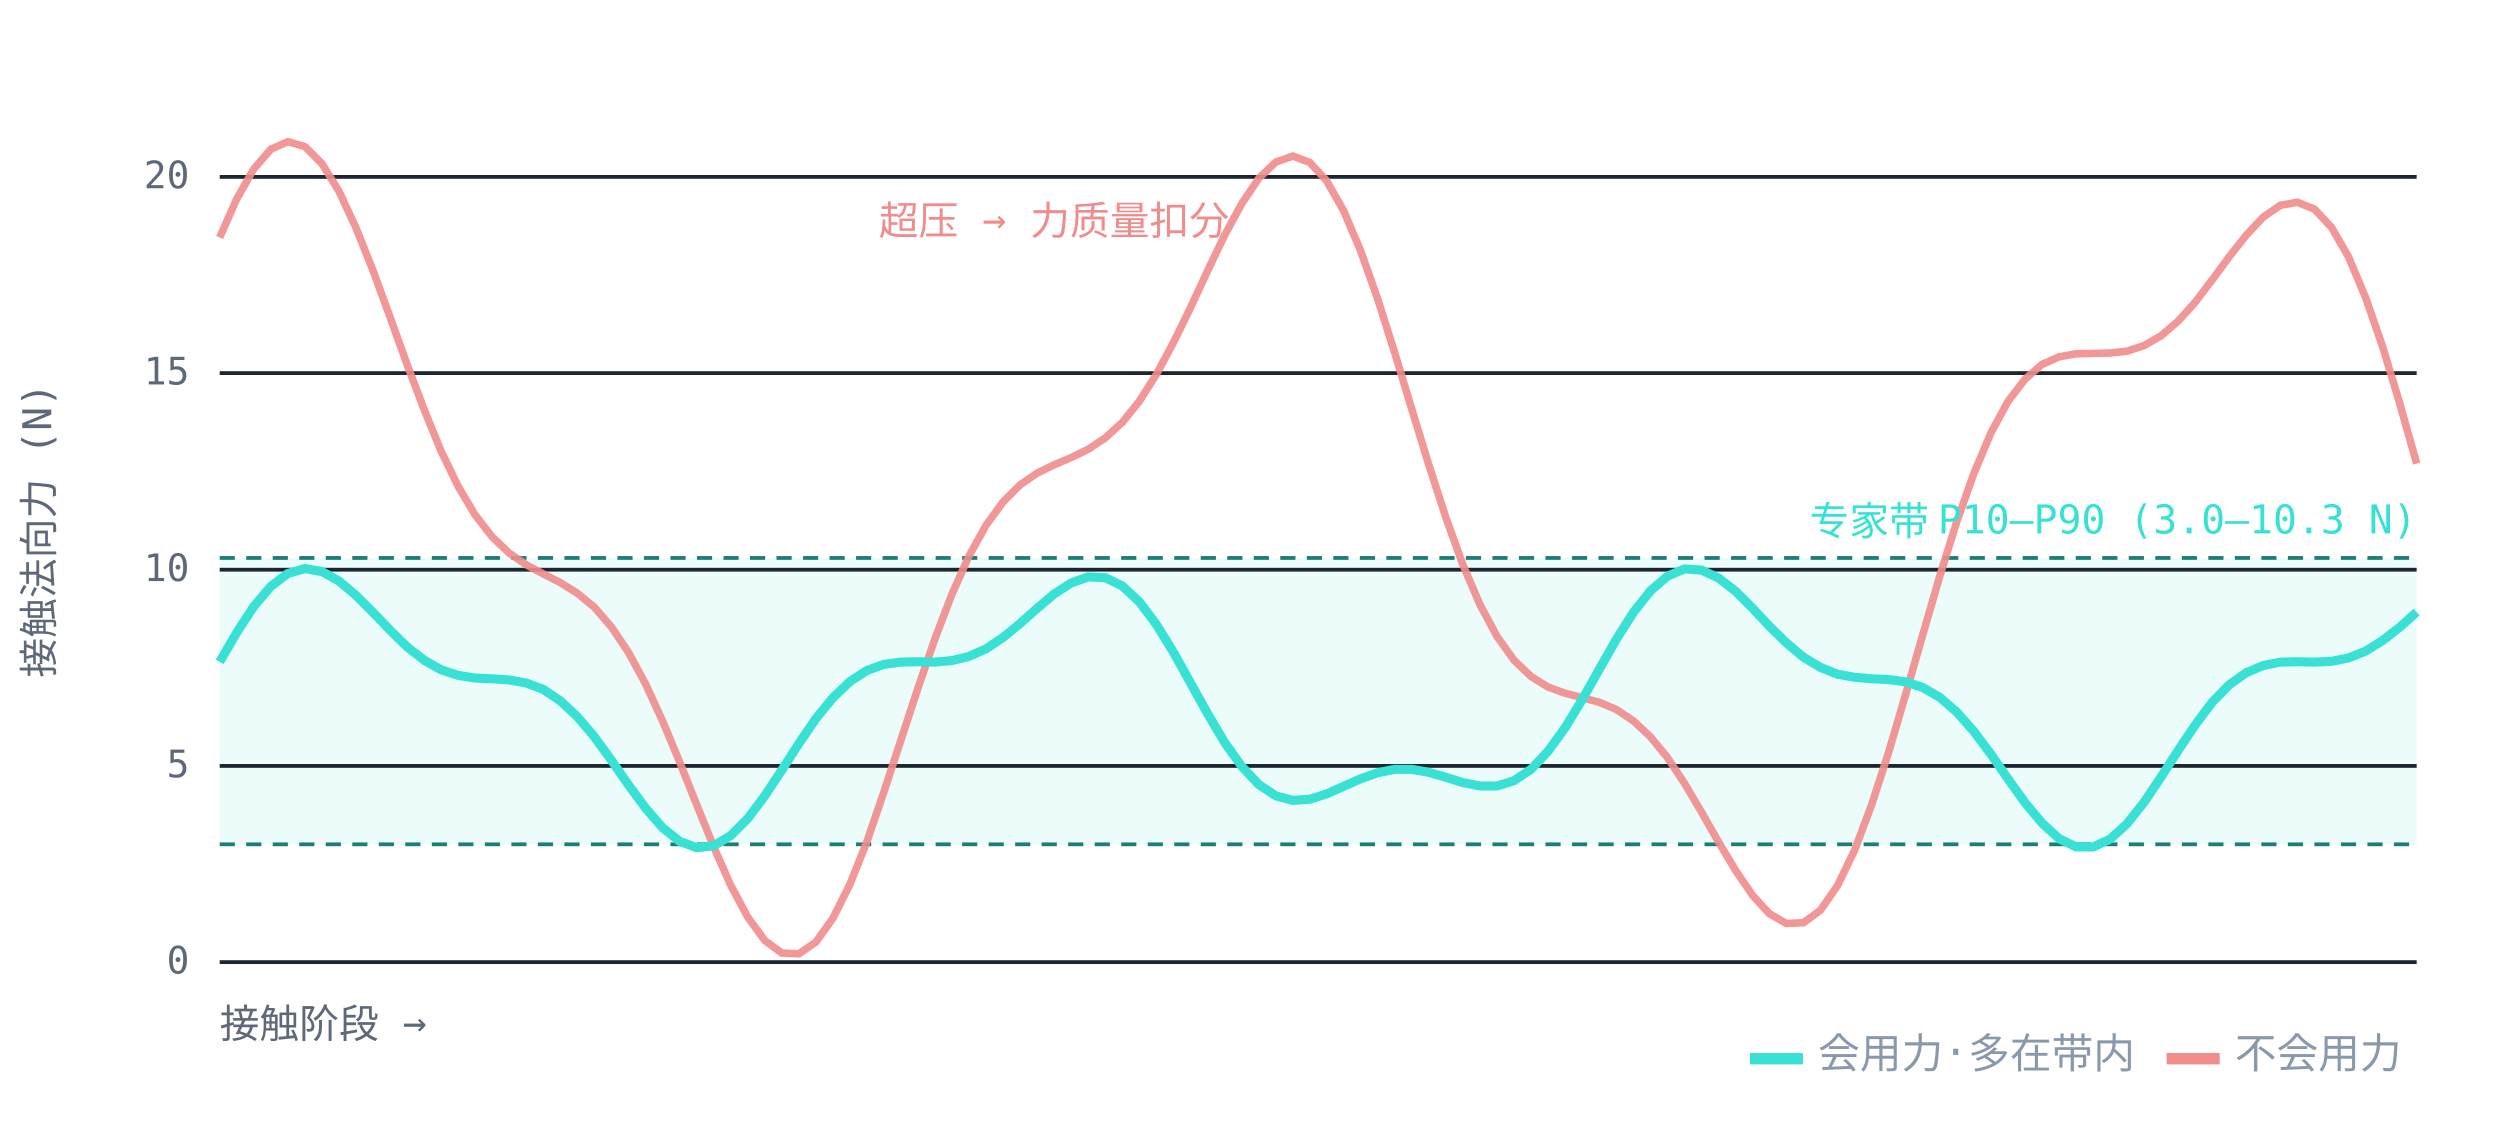
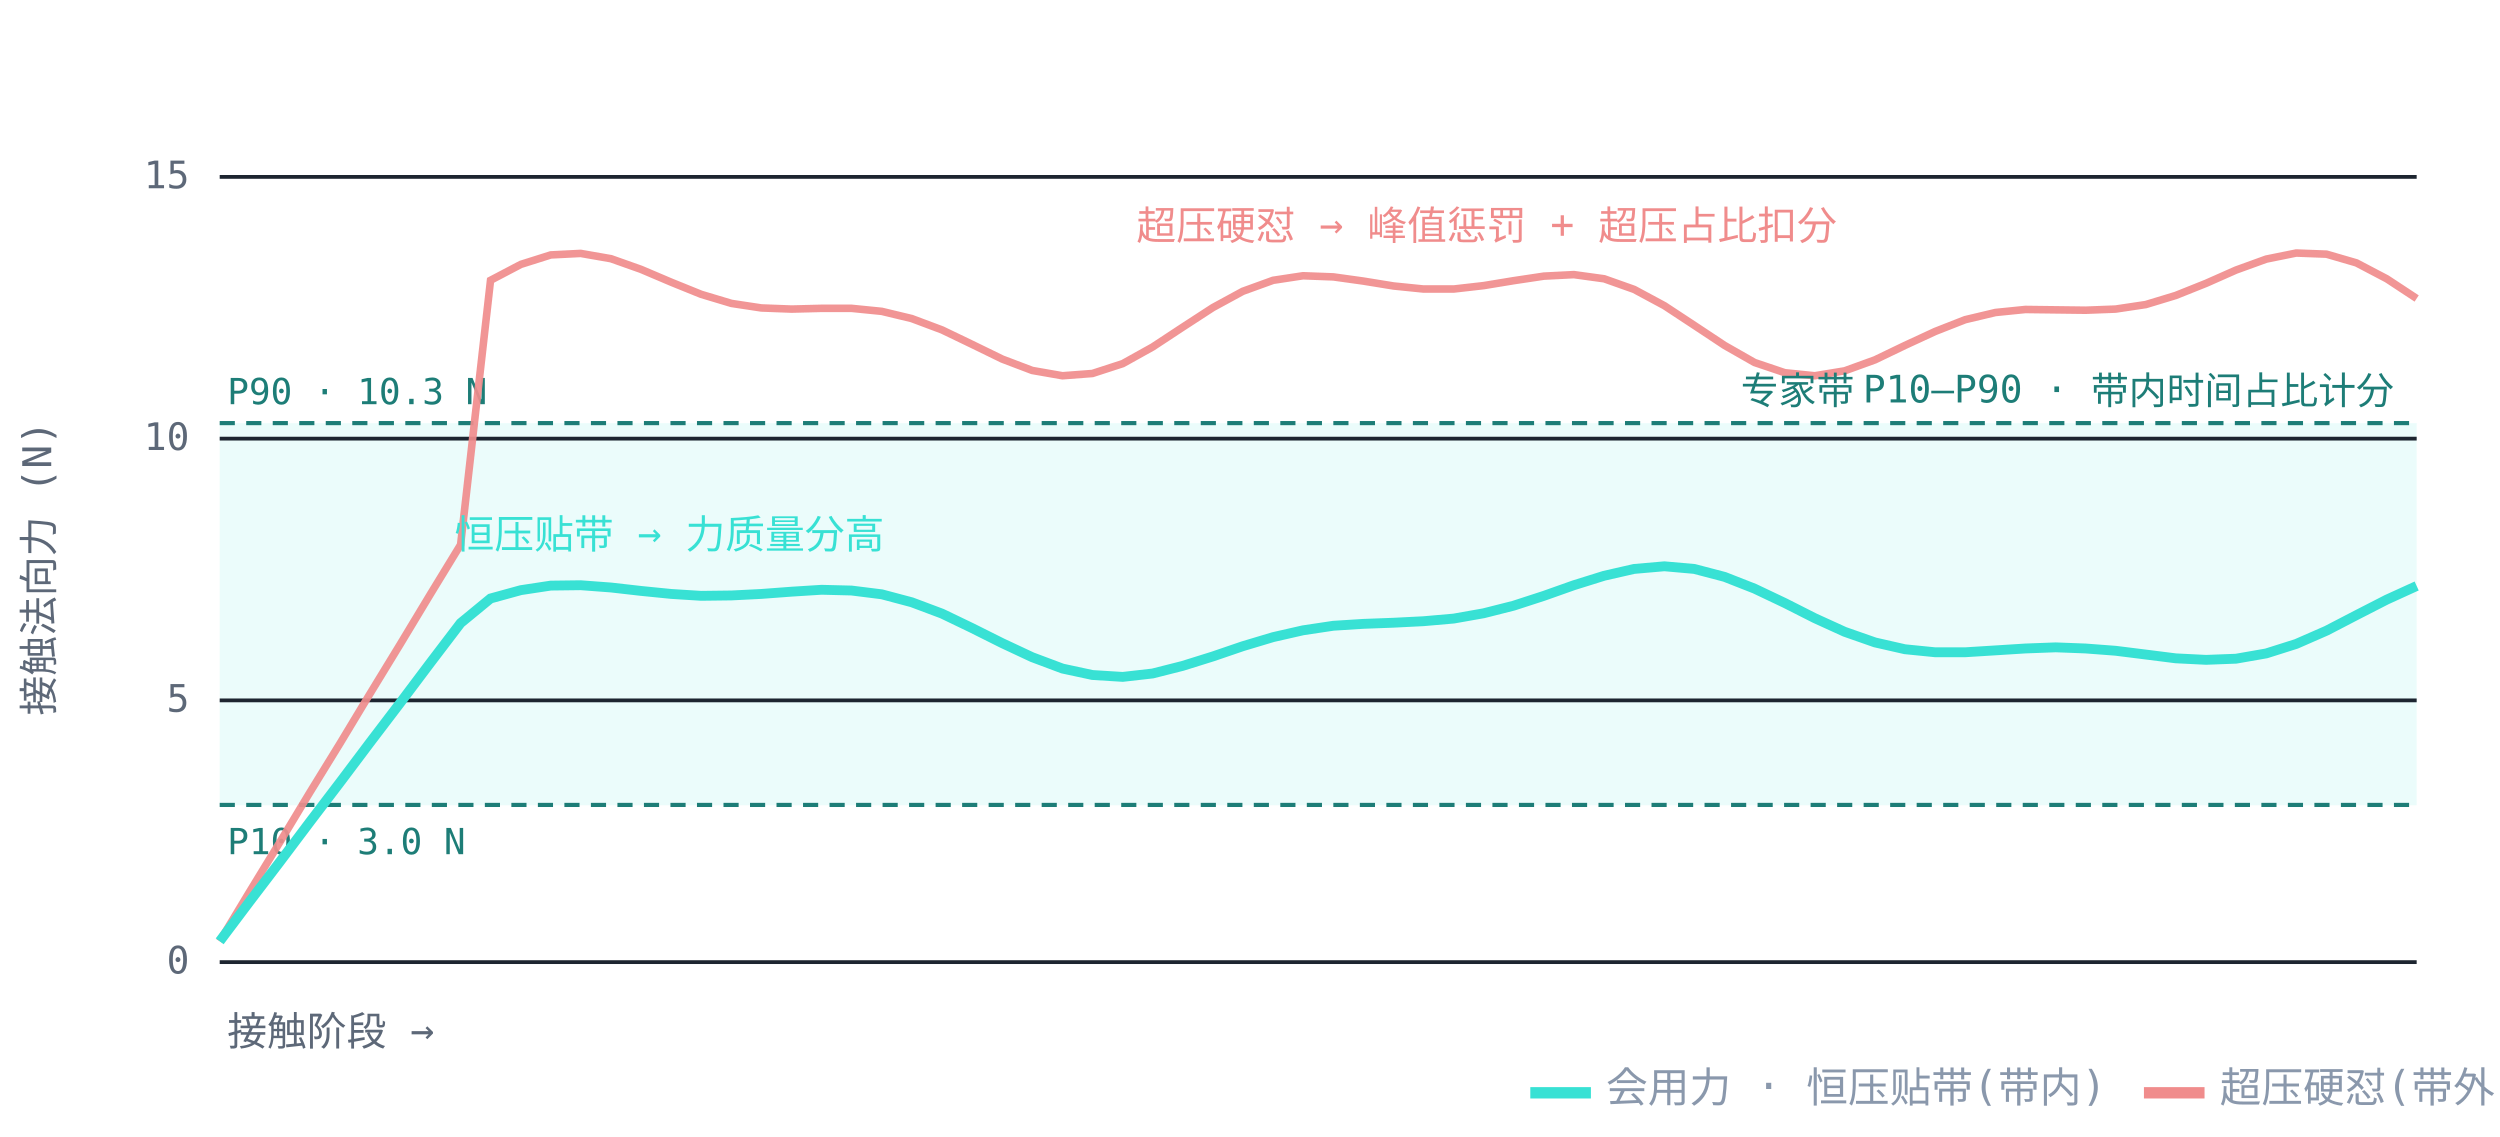
- <svg xmlns="http://www.w3.org/2000/svg" viewBox="0 0 660 300" role="img" aria-label="力质量折线图" style="width:100%;height:auto;background:#10141c;border-radius:6px">
-   <rect x="58" y="147.3" width="580" height="75.7" fill="#38e1d4" opacity="0.10" />
-   <line x1="58" y1="147.3" x2="638" y2="147.3" stroke="#1d7d77" stroke-width="1" stroke-dasharray="4 3" />
-   <line x1="58" y1="222.9" x2="638" y2="222.9" stroke="#1d7d77" stroke-width="1" stroke-dasharray="4 3" />
+ <svg xmlns="http://www.w3.org/2000/svg" viewBox="0 0 660 300" role="img" aria-label="力质量分:接触法向力与专家带" style="width:100%;height:auto;background:#10141c;border-radius:6px">
+   <rect x="58" y="111.7" width="580" height="100.9" fill="#38e1d4" opacity="0.10" />
  <line x1="58" y1="254.0" x2="638" y2="254.0" stroke="#1d2530" stroke-width="1" />
  <text x="50" y="257.0" text-anchor="end" font-family="ui-monospace,'JetBrains Mono',Consolas,monospace" font-size="10" fill="#5d6878">0</text>
-   <line x1="58" y1="202.2" x2="638" y2="202.2" stroke="#1d2530" stroke-width="1" />
-   <text x="50" y="205.2" text-anchor="end" font-family="ui-monospace,'JetBrains Mono',Consolas,monospace" font-size="10" fill="#5d6878">5</text>
-   <line x1="58" y1="150.4" x2="638" y2="150.4" stroke="#1d2530" stroke-width="1" />
-   <text x="50" y="153.4" text-anchor="end" font-family="ui-monospace,'JetBrains Mono',Consolas,monospace" font-size="10" fill="#5d6878">10</text>
-   <line x1="58" y1="98.5" x2="638" y2="98.5" stroke="#1d2530" stroke-width="1" />
-   <text x="50" y="101.5" text-anchor="end" font-family="ui-monospace,'JetBrains Mono',Consolas,monospace" font-size="10" fill="#5d6878">15</text>
+   <line x1="58" y1="184.9" x2="638" y2="184.9" stroke="#1d2530" stroke-width="1" />
+   <text x="50" y="187.9" text-anchor="end" font-family="ui-monospace,'JetBrains Mono',Consolas,monospace" font-size="10" fill="#5d6878">5</text>
+   <line x1="58" y1="115.8" x2="638" y2="115.8" stroke="#1d2530" stroke-width="1" />
+   <text x="50" y="118.8" text-anchor="end" font-family="ui-monospace,'JetBrains Mono',Consolas,monospace" font-size="10" fill="#5d6878">10</text>
  <line x1="58" y1="46.7" x2="638" y2="46.7" stroke="#1d2530" stroke-width="1" />
-   <text x="50" y="49.7" text-anchor="end" font-family="ui-monospace,'JetBrains Mono',Consolas,monospace" font-size="10" fill="#5d6878">20</text>
-   <polyline points="58.0,62.7 62.5,52.5 67.0,44.6 71.5,39.4 76.0,37.4 80.5,38.7 85.0,43.2 89.5,50.5 94.0,60.2 98.5,71.5 103.0,83.8 107.5,96.3 112.0,108.2 116.4,119.0 120.9,128.3 125.4,135.9 129.9,141.7 134.4,146.0 138.9,149.1 143.4,151.5 147.9,153.8 152.4,156.6 156.9,160.3 161.4,165.5 165.9,172.2 170.4,180.5 174.9,190.3 179.4,201.1 183.9,212.4 188.4,223.5 192.9,233.7 197.4,242.1 201.9,248.3 206.4,251.6 210.9,251.8 215.4,248.7 219.9,242.4 224.4,233.4 228.9,222.1 233.3,209.2 237.8,195.5 242.3,181.8 246.8,168.7 251.3,156.9 255.8,146.8 260.3,138.7 264.8,132.5 269.3,128.0 273.8,124.9 278.3,122.7 282.8,120.8 287.3,118.6 291.8,115.6 296.3,111.5 300.8,105.9 305.3,98.8 309.8,90.4 314.3,81.2 318.8,71.5 323.3,62.1 327.8,53.8 332.3,47.1 336.8,42.8 341.3,41.2 345.8,42.9 350.2,47.7 354.7,55.6 359.2,66.2 363.7,78.9 368.2,93.1 372.7,108.0 377.2,122.7 381.7,136.6 386.2,149.1 390.7,159.6 395.2,168.0 399.7,174.3 404.2,178.6 408.7,181.4 413.2,183.0 417.7,184.2 422.2,185.4 426.7,187.3 431.2,190.3 435.7,194.5 440.2,200.0 444.7,206.8 449.2,214.4 453.7,222.3 458.2,229.8 462.7,236.4 467.1,241.2 471.6,243.8 476.1,243.6 480.6,240.3 485.1,233.8 489.6,224.5 494.1,212.5 498.6,198.6 503.1,183.3 507.6,167.6 512.1,152.1 516.6,137.7 521.1,125.0 525.6,114.3 530.1,106.0 534.6,100.1 539.1,96.2 543.6,94.2 548.1,93.4 552.6,93.3 557.1,93.2 561.6,92.7 566.1,91.2 570.6,88.6 575.1,84.7 579.6,79.7 584.0,73.9 588.5,67.8 593.0,62.1 597.5,57.3 602.0,54.2 606.5,53.4 611.0,55.2 615.5,60.0 620.0,67.8 624.5,78.5 629.0,91.5 633.5,106.4 638.0,122.4" fill="none" stroke="#f08c8c" stroke-width="2" opacity="0.9" />
-   <polyline points="58.0,174.7 62.5,167.0 67.0,160.1 71.5,154.8 76.0,151.4 80.5,150.1 85.0,150.9 89.5,153.4 94.0,157.2 98.5,161.7 103.0,166.4 107.5,170.8 112.0,174.3 116.4,176.8 120.9,178.3 125.4,179.0 129.9,179.2 134.4,179.5 138.9,180.3 143.4,182.0 147.9,185.0 152.4,189.2 156.9,194.5 161.4,200.7 165.9,207.2 170.4,213.3 174.9,218.5 179.4,222.1 183.9,223.8 188.4,223.3 192.9,220.6 197.4,216.1 201.9,210.1 206.4,203.3 210.9,196.3 215.4,189.7 219.9,184.2 224.4,179.9 228.9,177.0 233.3,175.4 237.8,174.8 242.3,174.7 246.8,174.8 251.3,174.4 255.8,173.3 260.3,171.3 264.8,168.3 269.3,164.6 273.8,160.6 278.3,156.8 282.8,153.9 287.3,152.3 291.8,152.5 296.3,154.7 300.8,158.9 305.3,164.9 309.8,172.2 314.3,180.3 318.8,188.4 323.3,196.0 327.8,202.3 332.3,207.1 336.8,210.1 341.3,211.3 345.8,211.0 350.2,209.6 354.7,207.6 359.2,205.6 363.7,204.0 368.2,203.1 372.7,203.1 377.2,203.9 381.7,205.2 386.2,206.6 390.7,207.5 395.2,207.5 399.7,206.1 404.2,203.1 408.7,198.3 413.2,192.1 417.7,184.7 422.2,176.7 426.7,168.8 431.2,161.7 435.7,156.0 440.2,152.1 444.7,150.2 449.2,150.5 453.7,152.6 458.2,156.1 462.7,160.6 467.1,165.3 471.6,169.7 476.1,173.5 480.6,176.2 485.1,178.0 489.6,178.8 494.1,179.2 498.6,179.4 503.1,180.0 507.6,181.5 512.1,184.1 516.6,188.0 521.1,193.1 525.6,199.1 530.1,205.6 534.6,211.9 539.1,217.3 543.6,221.4 548.1,223.6 552.6,223.6 557.1,221.5 561.6,217.4 566.1,211.7 570.6,205.0 575.1,198.0 579.6,191.3 584.0,185.4 588.5,180.8 593.0,177.6 597.5,175.7 602.0,174.8 606.5,174.7 611.0,174.8 615.5,174.6 620.0,173.7 624.5,171.9 629.0,169.1 633.5,165.6 638.0,161.6" fill="none" stroke="#38e1d4" stroke-width="2.4" />
-   <text x="638" y="141.3" text-anchor="end" font-family="ui-monospace,'JetBrains Mono',Consolas,monospace" font-size="10.5" fill="#38e1d4">专家带 P10–P90 (3.0–10.3 N)</text>
-   <text x="232" y="62" font-family="ui-monospace,'JetBrains Mono',Consolas,monospace" font-size="10.5" fill="#f08c8c">超压 → 力质量扣分</text>
-   <text x="58" y="274" font-family="ui-monospace,'JetBrains Mono',Consolas,monospace" font-size="10.5" fill="#5d6878">接触阶段 →</text>
-   <text x="14" y="140" font-family="ui-monospace,'JetBrains Mono',Consolas,monospace" font-size="10.5" fill="#5d6878" transform="rotate(-90 14 140)" text-anchor="middle">接触法向力 (N)</text>
+   <text x="50" y="49.7" text-anchor="end" font-family="ui-monospace,'JetBrains Mono',Consolas,monospace" font-size="10" fill="#5d6878">15</text>
+   <line x1="58" y1="111.7" x2="638" y2="111.7" stroke="#1d7d77" stroke-width="1.1" stroke-dasharray="4 3" />
+   <text x="60" y="106.7" font-family="ui-monospace,'JetBrains Mono',Consolas,monospace" font-size="9.5" fill="#1d7d77">P90 · 10.3 N</text>
+   <line x1="58" y1="212.5" x2="638" y2="212.5" stroke="#1d7d77" stroke-width="1.1" stroke-dasharray="4 3" />
+   <text x="60" y="225.5" font-family="ui-monospace,'JetBrains Mono',Consolas,monospace" font-size="9.5" fill="#1d7d77">P10 · 3.0 N</text>
+   <polyline points="58.0,248.5 65.9,235.4 73.9,222.3 81.8,209.2 89.8,196.2 97.7,183.1 105.7,170.0 113.6,156.9 121.6,143.8 129.5,74.0 137.5,69.8 145.4,67.3 153.3,66.9 161.3,68.3 169.2,71.1 177.2,74.5 185.1,77.7 193.1,80.1 201.0,81.3 209.0,81.6 216.9,81.4 224.8,81.4 232.8,82.2 240.7,84.1 248.7,87.1 256.6,90.9 264.6,94.8 272.5,97.8 280.5,99.2 288.4,98.6 296.4,96.0 304.3,91.6 312.2,86.4 320.2,81.2 328.1,76.9 336.1,74.0 344.0,72.8 352.0,73.1 359.9,74.2 367.9,75.5 375.8,76.3 383.8,76.3 391.7,75.4 399.6,74.1 407.6,72.9 415.5,72.5 423.5,73.6 431.4,76.4 439.4,80.7 447.3,85.9 455.3,91.2 463.2,95.7 471.2,98.4 479.1,99.2 487.0,97.9 495.0,95.0 502.9,91.2 510.9,87.5 518.8,84.4 526.8,82.5 534.7,81.7 542.7,81.8 550.6,81.9 558.5,81.6 566.5,80.4 574.4,78.0 582.4,74.8 590.3,71.3 598.3,68.4 606.2,66.8 614.2,67.1 622.1,69.4 630.1,73.6 638.0,78.8" fill="none" stroke="#f08c8c" stroke-width="2" opacity="0.92" />
+   <polyline points="58.0,248.5 65.9,238.0 73.9,227.5 81.8,217.0 89.8,206.5 97.7,196.0 105.7,185.5 113.6,175.0 121.6,164.5 129.5,158.0 137.5,155.8 145.4,154.6 153.3,154.5 161.3,155.1 169.2,156.0 177.2,156.8 185.1,157.3 193.1,157.2 201.0,156.8 209.0,156.2 216.9,155.7 224.8,155.9 232.8,156.9 240.7,159.0 248.7,162.0 256.6,165.8 264.6,169.8 272.5,173.5 280.5,176.5 288.4,178.2 296.4,178.7 304.3,177.8 312.2,175.8 320.2,173.3 328.1,170.6 336.1,168.2 344.0,166.4 352.0,165.2 359.9,164.7 367.9,164.4 375.8,164.0 383.8,163.3 391.7,161.9 399.6,159.9 407.6,157.3 415.5,154.5 423.5,152.0 431.4,150.2 439.4,149.5 447.3,150.2 455.3,152.3 463.2,155.4 471.2,159.2 479.1,163.2 487.0,166.8 495.0,169.6 502.9,171.4 510.9,172.2 518.8,172.2 526.8,171.7 534.7,171.2 542.7,170.9 550.6,171.2 558.5,171.8 566.5,172.8 574.4,173.8 582.4,174.2 590.3,173.9 598.3,172.5 606.2,170.0 614.2,166.5 622.1,162.4 630.1,158.3 638.0,154.7" fill="none" stroke="#38e1d4" stroke-width="2.6" />
+   <text x="632" y="106.7" text-anchor="end" font-family="ui-monospace,'JetBrains Mono',Consolas,monospace" font-size="10" fill="#1d7d77">专家带 P10–P90 · 带内时间占比计分</text>
+   <text x="300" y="63.3" font-family="ui-monospace,'JetBrains Mono',Consolas,monospace" font-size="10.5" fill="#f08c8c">超压硬怼 → 峰值惩罚 + 超压占比扣分</text>
+   <text x="120" y="144.8" font-family="ui-monospace,'JetBrains Mono',Consolas,monospace" font-size="10.5" fill="#38e1d4">恒压贴带 → 力质量分高</text>
+   <text x="60" y="276" font-family="ui-monospace,'JetBrains Mono',Consolas,monospace" font-size="10.5" fill="#5d6878">接触阶段 →</text>
+   <text x="14" y="150" font-family="ui-monospace,'JetBrains Mono',Consolas,monospace" font-size="10.5" fill="#5d6878" transform="rotate(-90 14 150)" text-anchor="middle">接触法向力 (N)</text>
  <g font-family="ui-monospace,'JetBrains Mono',Consolas,monospace" font-size="11">
-     <rect x="462" y="278" width="14" height="3" y2="0" fill="#38e1d4" />
-     <text x="480" y="282" fill="#8a98ac">会用力·多在带内</text>
-     <rect x="572" y="278" width="14" height="3" fill="#f08c8c" />
-     <text x="590" y="282" fill="#8a98ac">不会用力</text>
+     <rect x="404" y="287" width="16" height="3" fill="#38e1d4" />
+     <text x="424" y="291" fill="#8a98ac">会用力 · 恒压贴带(带内)</text>
+     <rect x="566" y="287" width="16" height="3" fill="#f08c8c" />
+     <text x="586" y="291" fill="#8a98ac">超压硬怼(带外)</text>
  </g>
</svg>
